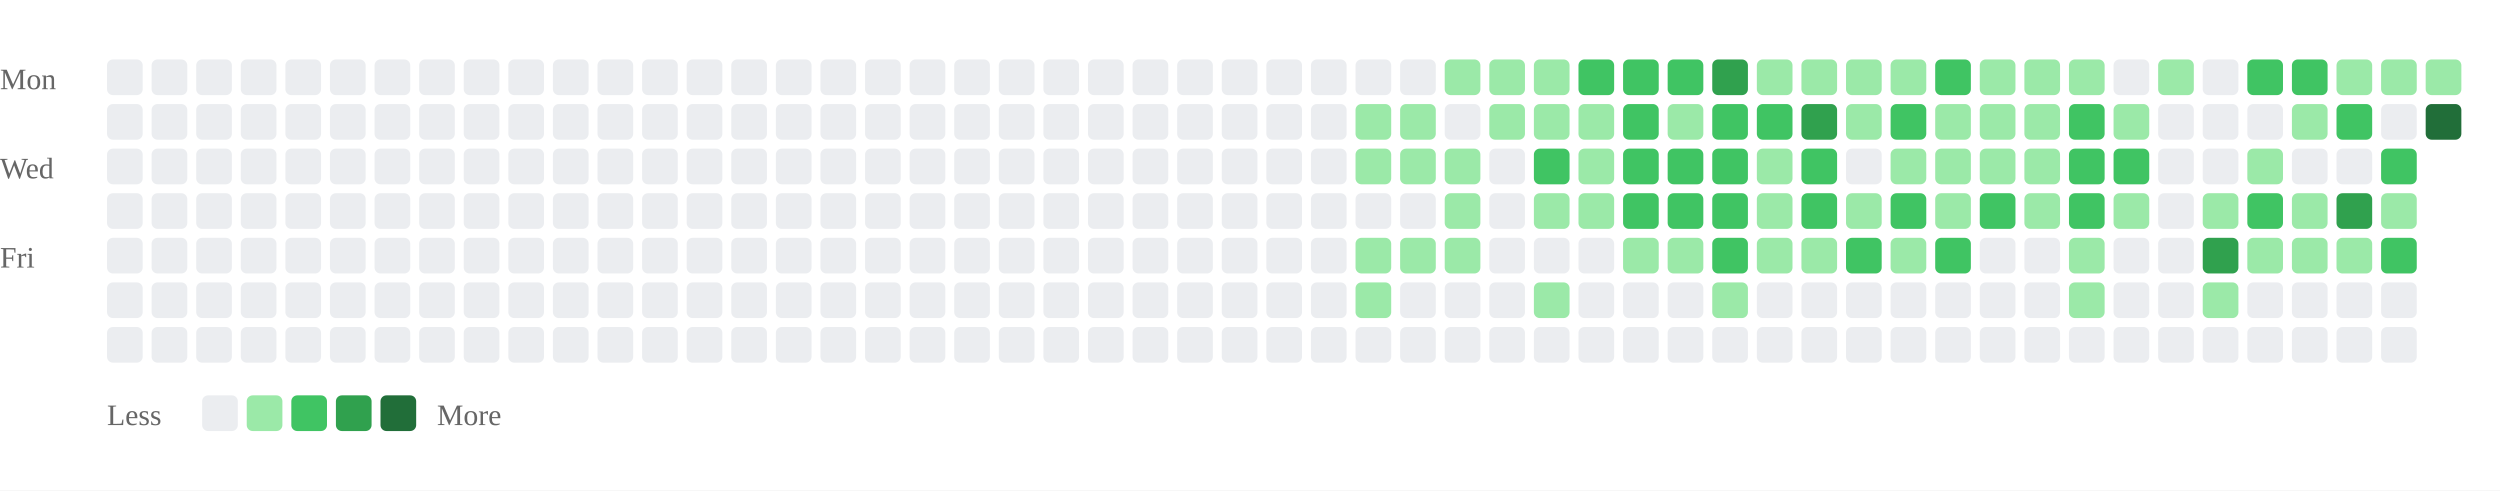
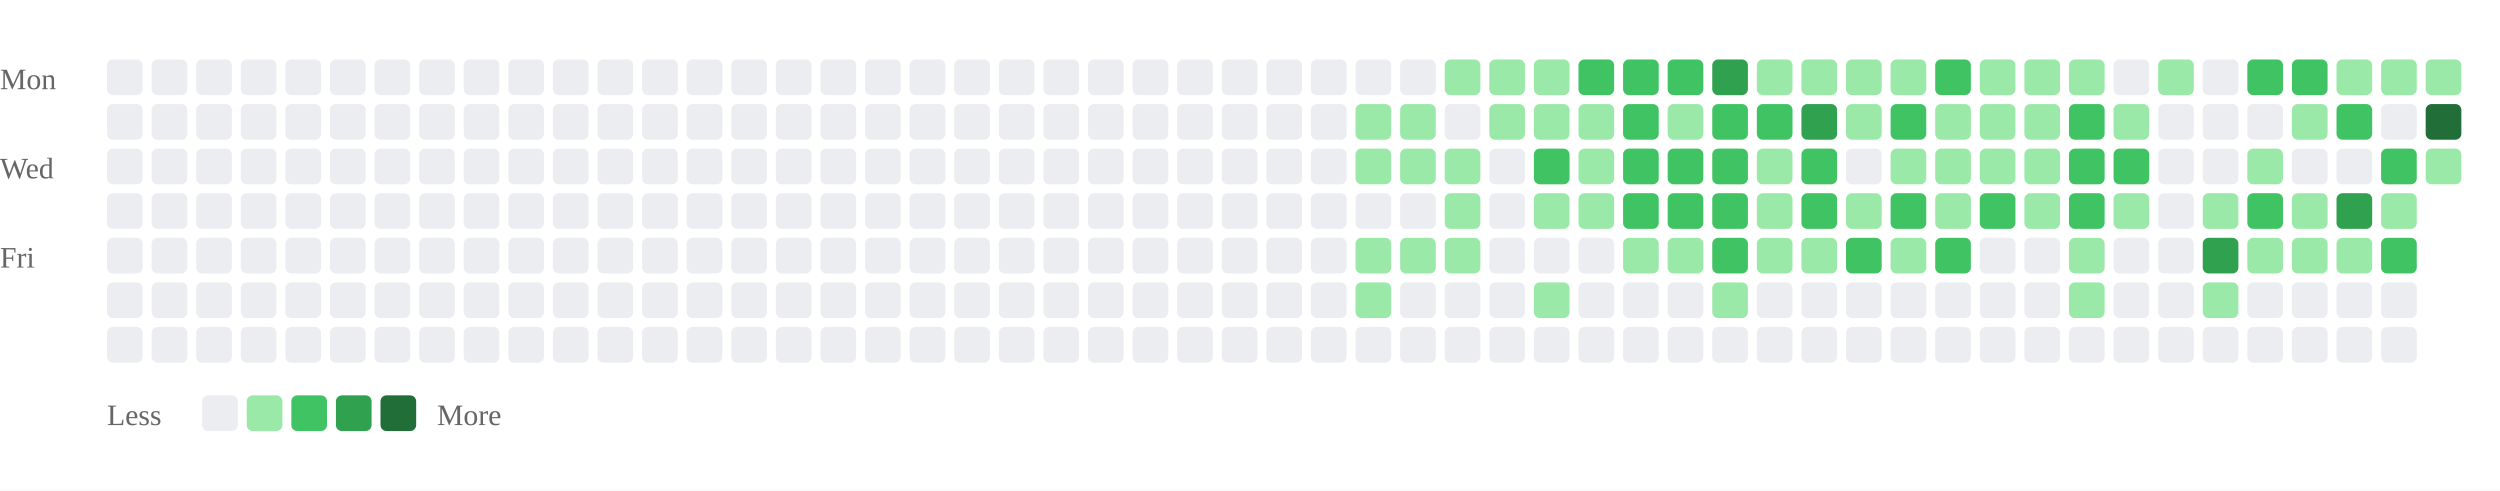
<svg xmlns="http://www.w3.org/2000/svg" width="841" height="165" role="img" aria-label="GitLab contribution heatmap for jianjiale">
  <rect width="100%" height="100%" fill="#ffffff" />
  <text x="0" y="30" font-size="10" fill="#666">Mon</text>
  <text x="0" y="45" font-size="10" fill="#666" />
  <text x="0" y="60" font-size="10" fill="#666">Wed</text>
  <text x="0" y="75" font-size="10" fill="#666" />
  <text x="0" y="90" font-size="10" fill="#666">Fri</text>
  <text x="0" y="105" font-size="10" fill="#666" />
  <text x="0" y="120" font-size="10" fill="#666" />
  <rect x="36" y="20" width="12" height="12" rx="2" fill="#ebedf0" data-date="2025-11-10" data-count="0" />
  <rect x="36" y="35" width="12" height="12" rx="2" fill="#ebedf0" data-date="2025-11-11" data-count="0" />
  <rect x="36" y="50" width="12" height="12" rx="2" fill="#ebedf0" data-date="2025-11-12" data-count="0" />
  <rect x="36" y="65" width="12" height="12" rx="2" fill="#ebedf0" data-date="2025-11-13" data-count="0" />
  <rect x="36" y="80" width="12" height="12" rx="2" fill="#ebedf0" data-date="2025-11-14" data-count="0" />
  <rect x="36" y="95" width="12" height="12" rx="2" fill="#ebedf0" data-date="2025-11-15" data-count="0" />
  <rect x="36" y="110" width="12" height="12" rx="2" fill="#ebedf0" data-date="2025-11-16" data-count="0" />
  <rect x="51" y="20" width="12" height="12" rx="2" fill="#ebedf0" data-date="2025-11-17" data-count="0" />
  <rect x="51" y="35" width="12" height="12" rx="2" fill="#ebedf0" data-date="2025-11-18" data-count="0" />
  <rect x="51" y="50" width="12" height="12" rx="2" fill="#ebedf0" data-date="2025-11-19" data-count="0" />
  <rect x="51" y="65" width="12" height="12" rx="2" fill="#ebedf0" data-date="2025-11-20" data-count="0" />
  <rect x="51" y="80" width="12" height="12" rx="2" fill="#ebedf0" data-date="2025-11-21" data-count="0" />
  <rect x="51" y="95" width="12" height="12" rx="2" fill="#ebedf0" data-date="2025-11-22" data-count="0" />
  <rect x="51" y="110" width="12" height="12" rx="2" fill="#ebedf0" data-date="2025-11-23" data-count="0" />
  <rect x="66" y="20" width="12" height="12" rx="2" fill="#ebedf0" data-date="2025-11-24" data-count="0" />
  <rect x="66" y="35" width="12" height="12" rx="2" fill="#ebedf0" data-date="2025-11-25" data-count="0" />
  <rect x="66" y="50" width="12" height="12" rx="2" fill="#ebedf0" data-date="2025-11-26" data-count="0" />
  <rect x="66" y="65" width="12" height="12" rx="2" fill="#ebedf0" data-date="2025-11-27" data-count="0" />
  <rect x="66" y="80" width="12" height="12" rx="2" fill="#ebedf0" data-date="2025-11-28" data-count="0" />
  <rect x="66" y="95" width="12" height="12" rx="2" fill="#ebedf0" data-date="2025-11-29" data-count="0" />
  <rect x="66" y="110" width="12" height="12" rx="2" fill="#ebedf0" data-date="2025-11-30" data-count="0" />
  <rect x="81" y="20" width="12" height="12" rx="2" fill="#ebedf0" data-date="2025-12-01" data-count="0" />
  <rect x="81" y="35" width="12" height="12" rx="2" fill="#ebedf0" data-date="2025-12-02" data-count="0" />
  <rect x="81" y="50" width="12" height="12" rx="2" fill="#ebedf0" data-date="2025-12-03" data-count="0" />
  <rect x="81" y="65" width="12" height="12" rx="2" fill="#ebedf0" data-date="2025-12-04" data-count="0" />
  <rect x="81" y="80" width="12" height="12" rx="2" fill="#ebedf0" data-date="2025-12-05" data-count="0" />
  <rect x="81" y="95" width="12" height="12" rx="2" fill="#ebedf0" data-date="2025-12-06" data-count="0" />
  <rect x="81" y="110" width="12" height="12" rx="2" fill="#ebedf0" data-date="2025-12-07" data-count="0" />
  <rect x="96" y="20" width="12" height="12" rx="2" fill="#ebedf0" data-date="2025-12-08" data-count="0" />
  <rect x="96" y="35" width="12" height="12" rx="2" fill="#ebedf0" data-date="2025-12-09" data-count="0" />
  <rect x="96" y="50" width="12" height="12" rx="2" fill="#ebedf0" data-date="2025-12-10" data-count="0" />
  <rect x="96" y="65" width="12" height="12" rx="2" fill="#ebedf0" data-date="2025-12-11" data-count="0" />
  <rect x="96" y="80" width="12" height="12" rx="2" fill="#ebedf0" data-date="2025-12-12" data-count="0" />
  <rect x="96" y="95" width="12" height="12" rx="2" fill="#ebedf0" data-date="2025-12-13" data-count="0" />
  <rect x="96" y="110" width="12" height="12" rx="2" fill="#ebedf0" data-date="2025-12-14" data-count="0" />
  <rect x="111" y="20" width="12" height="12" rx="2" fill="#ebedf0" data-date="2025-12-15" data-count="0" />
  <rect x="111" y="35" width="12" height="12" rx="2" fill="#ebedf0" data-date="2025-12-16" data-count="0" />
  <rect x="111" y="50" width="12" height="12" rx="2" fill="#ebedf0" data-date="2025-12-17" data-count="0" />
  <rect x="111" y="65" width="12" height="12" rx="2" fill="#ebedf0" data-date="2025-12-18" data-count="0" />
  <rect x="111" y="80" width="12" height="12" rx="2" fill="#ebedf0" data-date="2025-12-19" data-count="0" />
  <rect x="111" y="95" width="12" height="12" rx="2" fill="#ebedf0" data-date="2025-12-20" data-count="0" />
  <rect x="111" y="110" width="12" height="12" rx="2" fill="#ebedf0" data-date="2025-12-21" data-count="0" />
  <rect x="126" y="20" width="12" height="12" rx="2" fill="#ebedf0" data-date="2025-12-22" data-count="0" />
  <rect x="126" y="35" width="12" height="12" rx="2" fill="#ebedf0" data-date="2025-12-23" data-count="0" />
  <rect x="126" y="50" width="12" height="12" rx="2" fill="#ebedf0" data-date="2025-12-24" data-count="0" />
  <rect x="126" y="65" width="12" height="12" rx="2" fill="#ebedf0" data-date="2025-12-25" data-count="0" />
  <rect x="126" y="80" width="12" height="12" rx="2" fill="#ebedf0" data-date="2025-12-26" data-count="0" />
  <rect x="126" y="95" width="12" height="12" rx="2" fill="#ebedf0" data-date="2025-12-27" data-count="0" />
  <rect x="126" y="110" width="12" height="12" rx="2" fill="#ebedf0" data-date="2025-12-28" data-count="0" />
  <rect x="141" y="20" width="12" height="12" rx="2" fill="#ebedf0" data-date="2025-12-29" data-count="0" />
  <rect x="141" y="35" width="12" height="12" rx="2" fill="#ebedf0" data-date="2025-12-30" data-count="0" />
  <rect x="141" y="50" width="12" height="12" rx="2" fill="#ebedf0" data-date="2025-12-31" data-count="0" />
  <rect x="141" y="65" width="12" height="12" rx="2" fill="#ebedf0" data-date="2026-01-01" data-count="0" />
  <rect x="141" y="80" width="12" height="12" rx="2" fill="#ebedf0" data-date="2026-01-02" data-count="0" />
  <rect x="141" y="95" width="12" height="12" rx="2" fill="#ebedf0" data-date="2026-01-03" data-count="0" />
  <rect x="141" y="110" width="12" height="12" rx="2" fill="#ebedf0" data-date="2026-01-04" data-count="0" />
  <rect x="156" y="20" width="12" height="12" rx="2" fill="#ebedf0" data-date="2026-01-05" data-count="0" />
  <rect x="156" y="35" width="12" height="12" rx="2" fill="#ebedf0" data-date="2026-01-06" data-count="0" />
  <rect x="156" y="50" width="12" height="12" rx="2" fill="#ebedf0" data-date="2026-01-07" data-count="0" />
  <rect x="156" y="65" width="12" height="12" rx="2" fill="#ebedf0" data-date="2026-01-08" data-count="0" />
  <rect x="156" y="80" width="12" height="12" rx="2" fill="#ebedf0" data-date="2026-01-09" data-count="0" />
  <rect x="156" y="95" width="12" height="12" rx="2" fill="#ebedf0" data-date="2026-01-10" data-count="0" />
  <rect x="156" y="110" width="12" height="12" rx="2" fill="#ebedf0" data-date="2026-01-11" data-count="0" />
  <rect x="171" y="20" width="12" height="12" rx="2" fill="#ebedf0" data-date="2026-01-12" data-count="0" />
  <rect x="171" y="35" width="12" height="12" rx="2" fill="#ebedf0" data-date="2026-01-13" data-count="0" />
  <rect x="171" y="50" width="12" height="12" rx="2" fill="#ebedf0" data-date="2026-01-14" data-count="0" />
  <rect x="171" y="65" width="12" height="12" rx="2" fill="#ebedf0" data-date="2026-01-15" data-count="0" />
  <rect x="171" y="80" width="12" height="12" rx="2" fill="#ebedf0" data-date="2026-01-16" data-count="0" />
  <rect x="171" y="95" width="12" height="12" rx="2" fill="#ebedf0" data-date="2026-01-17" data-count="0" />
  <rect x="171" y="110" width="12" height="12" rx="2" fill="#ebedf0" data-date="2026-01-18" data-count="0" />
  <rect x="186" y="20" width="12" height="12" rx="2" fill="#ebedf0" data-date="2026-01-19" data-count="0" />
  <rect x="186" y="35" width="12" height="12" rx="2" fill="#ebedf0" data-date="2026-01-20" data-count="0" />
  <rect x="186" y="50" width="12" height="12" rx="2" fill="#ebedf0" data-date="2026-01-21" data-count="0" />
  <rect x="186" y="65" width="12" height="12" rx="2" fill="#ebedf0" data-date="2026-01-22" data-count="0" />
  <rect x="186" y="80" width="12" height="12" rx="2" fill="#ebedf0" data-date="2026-01-23" data-count="0" />
  <rect x="186" y="95" width="12" height="12" rx="2" fill="#ebedf0" data-date="2026-01-24" data-count="0" />
  <rect x="186" y="110" width="12" height="12" rx="2" fill="#ebedf0" data-date="2026-01-25" data-count="0" />
  <rect x="201" y="20" width="12" height="12" rx="2" fill="#ebedf0" data-date="2026-01-26" data-count="0" />
  <rect x="201" y="35" width="12" height="12" rx="2" fill="#ebedf0" data-date="2026-01-27" data-count="0" />
  <rect x="201" y="50" width="12" height="12" rx="2" fill="#ebedf0" data-date="2026-01-28" data-count="0" />
  <rect x="201" y="65" width="12" height="12" rx="2" fill="#ebedf0" data-date="2026-01-29" data-count="0" />
  <rect x="201" y="80" width="12" height="12" rx="2" fill="#ebedf0" data-date="2026-01-30" data-count="0" />
  <rect x="201" y="95" width="12" height="12" rx="2" fill="#ebedf0" data-date="2026-01-31" data-count="0" />
  <rect x="201" y="110" width="12" height="12" rx="2" fill="#ebedf0" data-date="2026-02-01" data-count="0" />
  <rect x="216" y="20" width="12" height="12" rx="2" fill="#ebedf0" data-date="2026-02-02" data-count="0" />
  <rect x="216" y="35" width="12" height="12" rx="2" fill="#ebedf0" data-date="2026-02-03" data-count="0" />
  <rect x="216" y="50" width="12" height="12" rx="2" fill="#ebedf0" data-date="2026-02-04" data-count="0" />
  <rect x="216" y="65" width="12" height="12" rx="2" fill="#ebedf0" data-date="2026-02-05" data-count="0" />
  <rect x="216" y="80" width="12" height="12" rx="2" fill="#ebedf0" data-date="2026-02-06" data-count="0" />
  <rect x="216" y="95" width="12" height="12" rx="2" fill="#ebedf0" data-date="2026-02-07" data-count="0" />
  <rect x="216" y="110" width="12" height="12" rx="2" fill="#ebedf0" data-date="2026-02-08" data-count="0" />
  <rect x="231" y="20" width="12" height="12" rx="2" fill="#ebedf0" data-date="2026-02-09" data-count="0" />
  <rect x="231" y="35" width="12" height="12" rx="2" fill="#ebedf0" data-date="2026-02-10" data-count="0" />
  <rect x="231" y="50" width="12" height="12" rx="2" fill="#ebedf0" data-date="2026-02-11" data-count="0" />
  <rect x="231" y="65" width="12" height="12" rx="2" fill="#ebedf0" data-date="2026-02-12" data-count="0" />
  <rect x="231" y="80" width="12" height="12" rx="2" fill="#ebedf0" data-date="2026-02-13" data-count="0" />
  <rect x="231" y="95" width="12" height="12" rx="2" fill="#ebedf0" data-date="2026-02-14" data-count="0" />
  <rect x="231" y="110" width="12" height="12" rx="2" fill="#ebedf0" data-date="2026-02-15" data-count="0" />
  <rect x="246" y="20" width="12" height="12" rx="2" fill="#ebedf0" data-date="2026-02-16" data-count="0" />
  <rect x="246" y="35" width="12" height="12" rx="2" fill="#ebedf0" data-date="2026-02-17" data-count="0" />
  <rect x="246" y="50" width="12" height="12" rx="2" fill="#ebedf0" data-date="2026-02-18" data-count="0" />
  <rect x="246" y="65" width="12" height="12" rx="2" fill="#ebedf0" data-date="2026-02-19" data-count="0" />
  <rect x="246" y="80" width="12" height="12" rx="2" fill="#ebedf0" data-date="2026-02-20" data-count="0" />
  <rect x="246" y="95" width="12" height="12" rx="2" fill="#ebedf0" data-date="2026-02-21" data-count="0" />
  <rect x="246" y="110" width="12" height="12" rx="2" fill="#ebedf0" data-date="2026-02-22" data-count="0" />
  <rect x="261" y="20" width="12" height="12" rx="2" fill="#ebedf0" data-date="2026-02-23" data-count="0" />
  <rect x="261" y="35" width="12" height="12" rx="2" fill="#ebedf0" data-date="2026-02-24" data-count="0" />
  <rect x="261" y="50" width="12" height="12" rx="2" fill="#ebedf0" data-date="2026-02-25" data-count="0" />
  <rect x="261" y="65" width="12" height="12" rx="2" fill="#ebedf0" data-date="2026-02-26" data-count="0" />
  <rect x="261" y="80" width="12" height="12" rx="2" fill="#ebedf0" data-date="2026-02-27" data-count="0" />
  <rect x="261" y="95" width="12" height="12" rx="2" fill="#ebedf0" data-date="2026-02-28" data-count="0" />
  <rect x="261" y="110" width="12" height="12" rx="2" fill="#ebedf0" data-date="2026-03-01" data-count="0" />
  <rect x="276" y="20" width="12" height="12" rx="2" fill="#ebedf0" data-date="2026-03-02" data-count="0" />
  <rect x="276" y="35" width="12" height="12" rx="2" fill="#ebedf0" data-date="2026-03-03" data-count="0" />
  <rect x="276" y="50" width="12" height="12" rx="2" fill="#ebedf0" data-date="2026-03-04" data-count="0" />
  <rect x="276" y="65" width="12" height="12" rx="2" fill="#ebedf0" data-date="2026-03-05" data-count="0" />
  <rect x="276" y="80" width="12" height="12" rx="2" fill="#ebedf0" data-date="2026-03-06" data-count="0" />
  <rect x="276" y="95" width="12" height="12" rx="2" fill="#ebedf0" data-date="2026-03-07" data-count="0" />
  <rect x="276" y="110" width="12" height="12" rx="2" fill="#ebedf0" data-date="2026-03-08" data-count="0" />
  <rect x="291" y="20" width="12" height="12" rx="2" fill="#ebedf0" data-date="2026-03-09" data-count="0" />
  <rect x="291" y="35" width="12" height="12" rx="2" fill="#ebedf0" data-date="2026-03-10" data-count="0" />
  <rect x="291" y="50" width="12" height="12" rx="2" fill="#ebedf0" data-date="2026-03-11" data-count="0" />
  <rect x="291" y="65" width="12" height="12" rx="2" fill="#ebedf0" data-date="2026-03-12" data-count="0" />
  <rect x="291" y="80" width="12" height="12" rx="2" fill="#ebedf0" data-date="2026-03-13" data-count="0" />
  <rect x="291" y="95" width="12" height="12" rx="2" fill="#ebedf0" data-date="2026-03-14" data-count="0" />
  <rect x="291" y="110" width="12" height="12" rx="2" fill="#ebedf0" data-date="2026-03-15" data-count="0" />
  <rect x="306" y="20" width="12" height="12" rx="2" fill="#ebedf0" data-date="2026-03-16" data-count="0" />
  <rect x="306" y="35" width="12" height="12" rx="2" fill="#ebedf0" data-date="2026-03-17" data-count="0" />
  <rect x="306" y="50" width="12" height="12" rx="2" fill="#ebedf0" data-date="2026-03-18" data-count="0" />
  <rect x="306" y="65" width="12" height="12" rx="2" fill="#ebedf0" data-date="2026-03-19" data-count="0" />
  <rect x="306" y="80" width="12" height="12" rx="2" fill="#ebedf0" data-date="2026-03-20" data-count="0" />
  <rect x="306" y="95" width="12" height="12" rx="2" fill="#ebedf0" data-date="2026-03-21" data-count="0" />
  <rect x="306" y="110" width="12" height="12" rx="2" fill="#ebedf0" data-date="2026-03-22" data-count="0" />
  <rect x="321" y="20" width="12" height="12" rx="2" fill="#ebedf0" data-date="2026-03-23" data-count="0" />
  <rect x="321" y="35" width="12" height="12" rx="2" fill="#ebedf0" data-date="2026-03-24" data-count="0" />
  <rect x="321" y="50" width="12" height="12" rx="2" fill="#ebedf0" data-date="2026-03-25" data-count="0" />
  <rect x="321" y="65" width="12" height="12" rx="2" fill="#ebedf0" data-date="2026-03-26" data-count="0" />
  <rect x="321" y="80" width="12" height="12" rx="2" fill="#ebedf0" data-date="2026-03-27" data-count="0" />
  <rect x="321" y="95" width="12" height="12" rx="2" fill="#ebedf0" data-date="2026-03-28" data-count="0" />
  <rect x="321" y="110" width="12" height="12" rx="2" fill="#ebedf0" data-date="2026-03-29" data-count="0" />
  <rect x="336" y="20" width="12" height="12" rx="2" fill="#ebedf0" data-date="2026-03-30" data-count="0" />
  <rect x="336" y="35" width="12" height="12" rx="2" fill="#ebedf0" data-date="2026-03-31" data-count="0" />
  <rect x="336" y="50" width="12" height="12" rx="2" fill="#ebedf0" data-date="2026-04-01" data-count="0" />
  <rect x="336" y="65" width="12" height="12" rx="2" fill="#ebedf0" data-date="2026-04-02" data-count="0" />
  <rect x="336" y="80" width="12" height="12" rx="2" fill="#ebedf0" data-date="2026-04-03" data-count="0" />
  <rect x="336" y="95" width="12" height="12" rx="2" fill="#ebedf0" data-date="2026-04-04" data-count="0" />
  <rect x="336" y="110" width="12" height="12" rx="2" fill="#ebedf0" data-date="2026-04-05" data-count="0" />
  <rect x="351" y="20" width="12" height="12" rx="2" fill="#ebedf0" data-date="2026-04-06" data-count="0" />
  <rect x="351" y="35" width="12" height="12" rx="2" fill="#ebedf0" data-date="2026-04-07" data-count="0" />
  <rect x="351" y="50" width="12" height="12" rx="2" fill="#ebedf0" data-date="2026-04-08" data-count="0" />
  <rect x="351" y="65" width="12" height="12" rx="2" fill="#ebedf0" data-date="2026-04-09" data-count="0" />
  <rect x="351" y="80" width="12" height="12" rx="2" fill="#ebedf0" data-date="2026-04-10" data-count="0" />
  <rect x="351" y="95" width="12" height="12" rx="2" fill="#ebedf0" data-date="2026-04-11" data-count="0" />
  <rect x="351" y="110" width="12" height="12" rx="2" fill="#ebedf0" data-date="2026-04-12" data-count="0" />
  <rect x="366" y="20" width="12" height="12" rx="2" fill="#ebedf0" data-date="2026-04-13" data-count="0" />
  <rect x="366" y="35" width="12" height="12" rx="2" fill="#ebedf0" data-date="2026-04-14" data-count="0" />
  <rect x="366" y="50" width="12" height="12" rx="2" fill="#ebedf0" data-date="2026-04-15" data-count="0" />
  <rect x="366" y="65" width="12" height="12" rx="2" fill="#ebedf0" data-date="2026-04-16" data-count="0" />
  <rect x="366" y="80" width="12" height="12" rx="2" fill="#ebedf0" data-date="2026-04-17" data-count="0" />
  <rect x="366" y="95" width="12" height="12" rx="2" fill="#ebedf0" data-date="2026-04-18" data-count="0" />
  <rect x="366" y="110" width="12" height="12" rx="2" fill="#ebedf0" data-date="2026-04-19" data-count="0" />
  <rect x="381" y="20" width="12" height="12" rx="2" fill="#ebedf0" data-date="2026-04-20" data-count="0" />
  <rect x="381" y="35" width="12" height="12" rx="2" fill="#ebedf0" data-date="2026-04-21" data-count="0" />
  <rect x="381" y="50" width="12" height="12" rx="2" fill="#ebedf0" data-date="2026-04-22" data-count="0" />
  <rect x="381" y="65" width="12" height="12" rx="2" fill="#ebedf0" data-date="2026-04-23" data-count="0" />
  <rect x="381" y="80" width="12" height="12" rx="2" fill="#ebedf0" data-date="2026-04-24" data-count="0" />
  <rect x="381" y="95" width="12" height="12" rx="2" fill="#ebedf0" data-date="2026-04-25" data-count="0" />
  <rect x="381" y="110" width="12" height="12" rx="2" fill="#ebedf0" data-date="2026-04-26" data-count="0" />
  <rect x="396" y="20" width="12" height="12" rx="2" fill="#ebedf0" data-date="2026-04-27" data-count="0" />
  <rect x="396" y="35" width="12" height="12" rx="2" fill="#ebedf0" data-date="2026-04-28" data-count="0" />
  <rect x="396" y="50" width="12" height="12" rx="2" fill="#ebedf0" data-date="2026-04-29" data-count="0" />
  <rect x="396" y="65" width="12" height="12" rx="2" fill="#ebedf0" data-date="2026-04-30" data-count="0" />
  <rect x="396" y="80" width="12" height="12" rx="2" fill="#ebedf0" data-date="2026-05-01" data-count="0" />
  <rect x="396" y="95" width="12" height="12" rx="2" fill="#ebedf0" data-date="2026-05-02" data-count="0" />
  <rect x="396" y="110" width="12" height="12" rx="2" fill="#ebedf0" data-date="2026-05-03" data-count="0" />
  <rect x="411" y="20" width="12" height="12" rx="2" fill="#ebedf0" data-date="2026-05-04" data-count="0" />
  <rect x="411" y="35" width="12" height="12" rx="2" fill="#ebedf0" data-date="2026-05-05" data-count="0" />
  <rect x="411" y="50" width="12" height="12" rx="2" fill="#ebedf0" data-date="2026-05-06" data-count="0" />
  <rect x="411" y="65" width="12" height="12" rx="2" fill="#ebedf0" data-date="2026-05-07" data-count="0" />
  <rect x="411" y="80" width="12" height="12" rx="2" fill="#ebedf0" data-date="2026-05-08" data-count="0" />
  <rect x="411" y="95" width="12" height="12" rx="2" fill="#ebedf0" data-date="2026-05-09" data-count="0" />
  <rect x="411" y="110" width="12" height="12" rx="2" fill="#ebedf0" data-date="2026-05-10" data-count="0" />
  <rect x="426" y="20" width="12" height="12" rx="2" fill="#ebedf0" data-date="2026-05-11" data-count="0" />
  <rect x="426" y="35" width="12" height="12" rx="2" fill="#ebedf0" data-date="2026-05-12" data-count="0" />
  <rect x="426" y="50" width="12" height="12" rx="2" fill="#ebedf0" data-date="2026-05-13" data-count="0" />
  <rect x="426" y="65" width="12" height="12" rx="2" fill="#ebedf0" data-date="2026-05-14" data-count="0" />
  <rect x="426" y="80" width="12" height="12" rx="2" fill="#ebedf0" data-date="2026-05-15" data-count="0" />
  <rect x="426" y="95" width="12" height="12" rx="2" fill="#ebedf0" data-date="2026-05-16" data-count="0" />
  <rect x="426" y="110" width="12" height="12" rx="2" fill="#ebedf0" data-date="2026-05-17" data-count="0" />
  <rect x="441" y="20" width="12" height="12" rx="2" fill="#ebedf0" data-date="2026-05-18" data-count="0" />
  <rect x="441" y="35" width="12" height="12" rx="2" fill="#ebedf0" data-date="2026-05-19" data-count="0" />
  <rect x="441" y="50" width="12" height="12" rx="2" fill="#ebedf0" data-date="2026-05-20" data-count="0" />
  <rect x="441" y="65" width="12" height="12" rx="2" fill="#ebedf0" data-date="2026-05-21" data-count="0" />
  <rect x="441" y="80" width="12" height="12" rx="2" fill="#ebedf0" data-date="2026-05-22" data-count="0" />
  <rect x="441" y="95" width="12" height="12" rx="2" fill="#ebedf0" data-date="2026-05-23" data-count="0" />
  <rect x="441" y="110" width="12" height="12" rx="2" fill="#ebedf0" data-date="2026-05-24" data-count="0" />
  <rect x="456" y="20" width="12" height="12" rx="2" fill="#ebedf0" data-date="2026-05-25" data-count="0" />
  <rect x="456" y="35" width="12" height="12" rx="2" fill="#9be9a8" data-date="2026-05-26" data-count="1" />
  <rect x="456" y="50" width="12" height="12" rx="2" fill="#9be9a8" data-date="2026-05-27" data-count="1" />
  <rect x="456" y="65" width="12" height="12" rx="2" fill="#ebedf0" data-date="2026-05-28" data-count="0" />
  <rect x="456" y="80" width="12" height="12" rx="2" fill="#9be9a8" data-date="2026-05-29" data-count="7" />
  <rect x="456" y="95" width="12" height="12" rx="2" fill="#9be9a8" data-date="2026-05-30" data-count="2" />
  <rect x="456" y="110" width="12" height="12" rx="2" fill="#ebedf0" data-date="2026-05-31" data-count="0" />
  <rect x="471" y="20" width="12" height="12" rx="2" fill="#ebedf0" data-date="2026-06-01" data-count="0" />
  <rect x="471" y="35" width="12" height="12" rx="2" fill="#9be9a8" data-date="2026-06-02" data-count="2" />
  <rect x="471" y="50" width="12" height="12" rx="2" fill="#9be9a8" data-date="2026-06-03" data-count="4" />
  <rect x="471" y="65" width="12" height="12" rx="2" fill="#ebedf0" data-date="2026-06-04" data-count="0" />
  <rect x="471" y="80" width="12" height="12" rx="2" fill="#9be9a8" data-date="2026-06-05" data-count="1" />
  <rect x="471" y="95" width="12" height="12" rx="2" fill="#ebedf0" data-date="2026-06-06" data-count="0" />
  <rect x="471" y="110" width="12" height="12" rx="2" fill="#ebedf0" data-date="2026-06-07" data-count="0" />
  <rect x="486" y="20" width="12" height="12" rx="2" fill="#9be9a8" data-date="2026-06-08" data-count="3" />
  <rect x="486" y="35" width="12" height="12" rx="2" fill="#ebedf0" data-date="2026-06-09" data-count="0" />
  <rect x="486" y="50" width="12" height="12" rx="2" fill="#9be9a8" data-date="2026-06-10" data-count="3" />
  <rect x="486" y="65" width="12" height="12" rx="2" fill="#9be9a8" data-date="2026-06-11" data-count="1" />
  <rect x="486" y="80" width="12" height="12" rx="2" fill="#9be9a8" data-date="2026-06-12" data-count="4" />
  <rect x="486" y="95" width="12" height="12" rx="2" fill="#ebedf0" data-date="2026-06-13" data-count="0" />
  <rect x="486" y="110" width="12" height="12" rx="2" fill="#ebedf0" data-date="2026-06-14" data-count="0" />
  <rect x="501" y="20" width="12" height="12" rx="2" fill="#9be9a8" data-date="2026-06-15" data-count="4" />
  <rect x="501" y="35" width="12" height="12" rx="2" fill="#9be9a8" data-date="2026-06-16" data-count="4" />
  <rect x="501" y="50" width="12" height="12" rx="2" fill="#ebedf0" data-date="2026-06-17" data-count="0" />
  <rect x="501" y="65" width="12" height="12" rx="2" fill="#ebedf0" data-date="2026-06-18" data-count="0" />
  <rect x="501" y="80" width="12" height="12" rx="2" fill="#ebedf0" data-date="2026-06-19" data-count="0" />
  <rect x="501" y="95" width="12" height="12" rx="2" fill="#ebedf0" data-date="2026-06-20" data-count="0" />
  <rect x="501" y="110" width="12" height="12" rx="2" fill="#ebedf0" data-date="2026-06-21" data-count="0" />
  <rect x="516" y="20" width="12" height="12" rx="2" fill="#9be9a8" data-date="2026-06-22" data-count="11" />
  <rect x="516" y="35" width="12" height="12" rx="2" fill="#9be9a8" data-date="2026-06-23" data-count="4" />
  <rect x="516" y="50" width="12" height="12" rx="2" fill="#40c463" data-date="2026-06-24" data-count="19" />
  <rect x="516" y="65" width="12" height="12" rx="2" fill="#9be9a8" data-date="2026-06-25" data-count="10" />
  <rect x="516" y="80" width="12" height="12" rx="2" fill="#ebedf0" data-date="2026-06-26" data-count="0" />
  <rect x="516" y="95" width="12" height="12" rx="2" fill="#9be9a8" data-date="2026-06-27" data-count="3" />
  <rect x="516" y="110" width="12" height="12" rx="2" fill="#ebedf0" data-date="2026-06-28" data-count="0" />
  <rect x="531" y="20" width="12" height="12" rx="2" fill="#40c463" data-date="2026-06-29" data-count="12" />
  <rect x="531" y="35" width="12" height="12" rx="2" fill="#9be9a8" data-date="2026-06-30" data-count="3" />
  <rect x="531" y="50" width="12" height="12" rx="2" fill="#9be9a8" data-date="2026-07-01" data-count="4" />
  <rect x="531" y="65" width="12" height="12" rx="2" fill="#9be9a8" data-date="2026-07-02" data-count="4" />
  <rect x="531" y="80" width="12" height="12" rx="2" fill="#ebedf0" data-date="2026-07-03" data-count="0" />
  <rect x="531" y="95" width="12" height="12" rx="2" fill="#ebedf0" data-date="2026-07-04" data-count="0" />
  <rect x="531" y="110" width="12" height="12" rx="2" fill="#ebedf0" data-date="2026-07-05" data-count="0" />
  <rect x="546" y="20" width="12" height="12" rx="2" fill="#40c463" data-date="2026-07-06" data-count="15" />
  <rect x="546" y="35" width="12" height="12" rx="2" fill="#40c463" data-date="2026-07-07" data-count="16" />
  <rect x="546" y="50" width="12" height="12" rx="2" fill="#40c463" data-date="2026-07-08" data-count="15" />
  <rect x="546" y="65" width="12" height="12" rx="2" fill="#40c463" data-date="2026-07-09" data-count="17" />
  <rect x="546" y="80" width="12" height="12" rx="2" fill="#9be9a8" data-date="2026-07-10" data-count="9" />
  <rect x="546" y="95" width="12" height="12" rx="2" fill="#ebedf0" data-date="2026-07-11" data-count="0" />
  <rect x="546" y="110" width="12" height="12" rx="2" fill="#ebedf0" data-date="2026-07-12" data-count="0" />
  <rect x="561" y="20" width="12" height="12" rx="2" fill="#40c463" data-date="2026-07-13" data-count="19" />
  <rect x="561" y="35" width="12" height="12" rx="2" fill="#9be9a8" data-date="2026-07-14" data-count="10" />
  <rect x="561" y="50" width="12" height="12" rx="2" fill="#40c463" data-date="2026-07-15" data-count="20" />
  <rect x="561" y="65" width="12" height="12" rx="2" fill="#40c463" data-date="2026-07-16" data-count="12" />
  <rect x="561" y="80" width="12" height="12" rx="2" fill="#9be9a8" data-date="2026-07-17" data-count="6" />
  <rect x="561" y="95" width="12" height="12" rx="2" fill="#ebedf0" data-date="2026-07-18" data-count="0" />
  <rect x="561" y="110" width="12" height="12" rx="2" fill="#ebedf0" data-date="2026-07-19" data-count="0" />
  <rect x="576" y="20" width="12" height="12" rx="2" fill="#30a14e" data-date="2026-07-20" data-count="31" />
  <rect x="576" y="35" width="12" height="12" rx="2" fill="#40c463" data-date="2026-07-21" data-count="12" />
  <rect x="576" y="50" width="12" height="12" rx="2" fill="#40c463" data-date="2026-07-22" data-count="16" />
  <rect x="576" y="65" width="12" height="12" rx="2" fill="#40c463" data-date="2026-07-23" data-count="14" />
  <rect x="576" y="80" width="12" height="12" rx="2" fill="#40c463" data-date="2026-07-24" data-count="14" />
  <rect x="576" y="95" width="12" height="12" rx="2" fill="#9be9a8" data-date="2026-07-25" data-count="11" />
  <rect x="576" y="110" width="12" height="12" rx="2" fill="#ebedf0" data-date="2026-07-26" data-count="0" />
  <rect x="591" y="20" width="12" height="12" rx="2" fill="#9be9a8" data-date="2026-07-27" data-count="1" />
  <rect x="591" y="35" width="12" height="12" rx="2" fill="#40c463" data-date="2026-07-28" data-count="21" />
  <rect x="591" y="50" width="12" height="12" rx="2" fill="#9be9a8" data-date="2026-07-29" data-count="8" />
  <rect x="591" y="65" width="12" height="12" rx="2" fill="#9be9a8" data-date="2026-07-30" data-count="1" />
  <rect x="591" y="80" width="12" height="12" rx="2" fill="#9be9a8" data-date="2026-07-31" data-count="3" />
  <rect x="591" y="95" width="12" height="12" rx="2" fill="#ebedf0" data-date="2026-08-01" data-count="0" />
  <rect x="591" y="110" width="12" height="12" rx="2" fill="#ebedf0" data-date="2026-08-02" data-count="0" />
  <rect x="606" y="20" width="12" height="12" rx="2" fill="#9be9a8" data-date="2026-08-03" data-count="5" />
  <rect x="606" y="35" width="12" height="12" rx="2" fill="#30a14e" data-date="2026-08-04" data-count="25" />
  <rect x="606" y="50" width="12" height="12" rx="2" fill="#40c463" data-date="2026-08-05" data-count="14" />
  <rect x="606" y="65" width="12" height="12" rx="2" fill="#40c463" data-date="2026-08-06" data-count="16" />
  <rect x="606" y="80" width="12" height="12" rx="2" fill="#9be9a8" data-date="2026-08-07" data-count="3" />
  <rect x="606" y="95" width="12" height="12" rx="2" fill="#ebedf0" data-date="2026-08-08" data-count="0" />
  <rect x="606" y="110" width="12" height="12" rx="2" fill="#ebedf0" data-date="2026-08-09" data-count="0" />
  <rect x="621" y="20" width="12" height="12" rx="2" fill="#9be9a8" data-date="2026-08-10" data-count="7" />
  <rect x="621" y="35" width="12" height="12" rx="2" fill="#9be9a8" data-date="2026-08-11" data-count="2" />
  <rect x="621" y="50" width="12" height="12" rx="2" fill="#ebedf0" data-date="2026-08-12" data-count="0" />
  <rect x="621" y="65" width="12" height="12" rx="2" fill="#9be9a8" data-date="2026-08-13" data-count="6" />
  <rect x="621" y="80" width="12" height="12" rx="2" fill="#40c463" data-date="2026-08-14" data-count="12" />
  <rect x="621" y="95" width="12" height="12" rx="2" fill="#ebedf0" data-date="2026-08-15" data-count="0" />
  <rect x="621" y="110" width="12" height="12" rx="2" fill="#ebedf0" data-date="2026-08-16" data-count="0" />
  <rect x="636" y="20" width="12" height="12" rx="2" fill="#9be9a8" data-date="2026-08-17" data-count="2" />
  <rect x="636" y="35" width="12" height="12" rx="2" fill="#40c463" data-date="2026-08-18" data-count="14" />
  <rect x="636" y="50" width="12" height="12" rx="2" fill="#9be9a8" data-date="2026-08-19" data-count="6" />
  <rect x="636" y="65" width="12" height="12" rx="2" fill="#40c463" data-date="2026-08-20" data-count="14" />
  <rect x="636" y="80" width="12" height="12" rx="2" fill="#9be9a8" data-date="2026-08-21" data-count="11" />
  <rect x="636" y="95" width="12" height="12" rx="2" fill="#ebedf0" data-date="2026-08-22" data-count="0" />
  <rect x="636" y="110" width="12" height="12" rx="2" fill="#ebedf0" data-date="2026-08-23" data-count="0" />
  <rect x="651" y="20" width="12" height="12" rx="2" fill="#40c463" data-date="2026-08-24" data-count="19" />
  <rect x="651" y="35" width="12" height="12" rx="2" fill="#9be9a8" data-date="2026-08-25" data-count="2" />
  <rect x="651" y="50" width="12" height="12" rx="2" fill="#9be9a8" data-date="2026-08-26" data-count="3" />
  <rect x="651" y="65" width="12" height="12" rx="2" fill="#9be9a8" data-date="2026-08-27" data-count="8" />
  <rect x="651" y="80" width="12" height="12" rx="2" fill="#40c463" data-date="2026-08-28" data-count="16" />
  <rect x="651" y="95" width="12" height="12" rx="2" fill="#ebedf0" data-date="2026-08-29" data-count="0" />
  <rect x="651" y="110" width="12" height="12" rx="2" fill="#ebedf0" data-date="2026-08-30" data-count="0" />
  <rect x="666" y="20" width="12" height="12" rx="2" fill="#9be9a8" data-date="2026-08-31" data-count="10" />
  <rect x="666" y="35" width="12" height="12" rx="2" fill="#9be9a8" data-date="2026-09-01" data-count="4" />
  <rect x="666" y="50" width="12" height="12" rx="2" fill="#9be9a8" data-date="2026-09-02" data-count="7" />
  <rect x="666" y="65" width="12" height="12" rx="2" fill="#40c463" data-date="2026-09-03" data-count="16" />
  <rect x="666" y="80" width="12" height="12" rx="2" fill="#ebedf0" data-date="2026-09-04" data-count="0" />
  <rect x="666" y="95" width="12" height="12" rx="2" fill="#ebedf0" data-date="2026-09-05" data-count="0" />
  <rect x="666" y="110" width="12" height="12" rx="2" fill="#ebedf0" data-date="2026-09-06" data-count="0" />
  <rect x="681" y="20" width="12" height="12" rx="2" fill="#9be9a8" data-date="2026-09-07" data-count="9" />
  <rect x="681" y="35" width="12" height="12" rx="2" fill="#9be9a8" data-date="2026-09-08" data-count="2" />
  <rect x="681" y="50" width="12" height="12" rx="2" fill="#9be9a8" data-date="2026-09-09" data-count="6" />
  <rect x="681" y="65" width="12" height="12" rx="2" fill="#9be9a8" data-date="2026-09-10" data-count="11" />
  <rect x="681" y="80" width="12" height="12" rx="2" fill="#ebedf0" data-date="2026-09-11" data-count="0" />
  <rect x="681" y="95" width="12" height="12" rx="2" fill="#ebedf0" data-date="2026-09-12" data-count="0" />
  <rect x="681" y="110" width="12" height="12" rx="2" fill="#ebedf0" data-date="2026-09-13" data-count="0" />
  <rect x="696" y="20" width="12" height="12" rx="2" fill="#9be9a8" data-date="2026-09-14" data-count="5" />
  <rect x="696" y="35" width="12" height="12" rx="2" fill="#40c463" data-date="2026-09-15" data-count="14" />
  <rect x="696" y="50" width="12" height="12" rx="2" fill="#40c463" data-date="2026-09-16" data-count="20" />
  <rect x="696" y="65" width="12" height="12" rx="2" fill="#40c463" data-date="2026-09-17" data-count="23" />
  <rect x="696" y="80" width="12" height="12" rx="2" fill="#9be9a8" data-date="2026-09-18" data-count="2" />
  <rect x="696" y="95" width="12" height="12" rx="2" fill="#9be9a8" data-date="2026-09-19" data-count="11" />
  <rect x="696" y="110" width="12" height="12" rx="2" fill="#ebedf0" data-date="2026-09-20" data-count="0" />
  <rect x="711" y="20" width="12" height="12" rx="2" fill="#ebedf0" data-date="2026-09-21" data-count="0" />
  <rect x="711" y="35" width="12" height="12" rx="2" fill="#9be9a8" data-date="2026-09-22" data-count="2" />
  <rect x="711" y="50" width="12" height="12" rx="2" fill="#40c463" data-date="2026-09-23" data-count="12" />
  <rect x="711" y="65" width="12" height="12" rx="2" fill="#9be9a8" data-date="2026-09-24" data-count="11" />
  <rect x="711" y="80" width="12" height="12" rx="2" fill="#ebedf0" data-date="2026-09-25" data-count="0" />
  <rect x="711" y="95" width="12" height="12" rx="2" fill="#ebedf0" data-date="2026-09-26" data-count="0" />
  <rect x="711" y="110" width="12" height="12" rx="2" fill="#ebedf0" data-date="2026-09-27" data-count="0" />
  <rect x="726" y="20" width="12" height="12" rx="2" fill="#9be9a8" data-date="2026-09-28" data-count="3" />
  <rect x="726" y="35" width="12" height="12" rx="2" fill="#ebedf0" data-date="2026-09-29" data-count="0" />
  <rect x="726" y="50" width="12" height="12" rx="2" fill="#ebedf0" data-date="2026-09-30" data-count="0" />
  <rect x="726" y="65" width="12" height="12" rx="2" fill="#ebedf0" data-date="2026-10-01" data-count="0" />
  <rect x="726" y="80" width="12" height="12" rx="2" fill="#ebedf0" data-date="2026-10-02" data-count="0" />
  <rect x="726" y="95" width="12" height="12" rx="2" fill="#ebedf0" data-date="2026-10-03" data-count="0" />
  <rect x="726" y="110" width="12" height="12" rx="2" fill="#ebedf0" data-date="2026-10-04" data-count="0" />
  <rect x="741" y="20" width="12" height="12" rx="2" fill="#ebedf0" data-date="2026-10-05" data-count="0" />
  <rect x="741" y="35" width="12" height="12" rx="2" fill="#ebedf0" data-date="2026-10-06" data-count="0" />
  <rect x="741" y="50" width="12" height="12" rx="2" fill="#ebedf0" data-date="2026-10-07" data-count="0" />
  <rect x="741" y="65" width="12" height="12" rx="2" fill="#9be9a8" data-date="2026-10-08" data-count="4" />
  <rect x="741" y="80" width="12" height="12" rx="2" fill="#30a14e" data-date="2026-10-09" data-count="24" />
  <rect x="741" y="95" width="12" height="12" rx="2" fill="#9be9a8" data-date="2026-10-10" data-count="4" />
  <rect x="741" y="110" width="12" height="12" rx="2" fill="#ebedf0" data-date="2026-10-11" data-count="0" />
  <rect x="756" y="20" width="12" height="12" rx="2" fill="#40c463" data-date="2026-10-12" data-count="17" />
  <rect x="756" y="35" width="12" height="12" rx="2" fill="#ebedf0" data-date="2026-10-13" data-count="0" />
  <rect x="756" y="50" width="12" height="12" rx="2" fill="#9be9a8" data-date="2026-10-14" data-count="3" />
  <rect x="756" y="65" width="12" height="12" rx="2" fill="#40c463" data-date="2026-10-15" data-count="12" />
  <rect x="756" y="80" width="12" height="12" rx="2" fill="#9be9a8" data-date="2026-10-16" data-count="6" />
  <rect x="756" y="95" width="12" height="12" rx="2" fill="#ebedf0" data-date="2026-10-17" data-count="0" />
  <rect x="756" y="110" width="12" height="12" rx="2" fill="#ebedf0" data-date="2026-10-18" data-count="0" />
  <rect x="771" y="20" width="12" height="12" rx="2" fill="#40c463" data-date="2026-10-19" data-count="14" />
  <rect x="771" y="35" width="12" height="12" rx="2" fill="#9be9a8" data-date="2026-10-20" data-count="4" />
  <rect x="771" y="50" width="12" height="12" rx="2" fill="#ebedf0" data-date="2026-10-21" data-count="0" />
  <rect x="771" y="65" width="12" height="12" rx="2" fill="#9be9a8" data-date="2026-10-22" data-count="4" />
  <rect x="771" y="80" width="12" height="12" rx="2" fill="#9be9a8" data-date="2026-10-23" data-count="5" />
  <rect x="771" y="95" width="12" height="12" rx="2" fill="#ebedf0" data-date="2026-10-24" data-count="0" />
  <rect x="771" y="110" width="12" height="12" rx="2" fill="#ebedf0" data-date="2026-10-25" data-count="0" />
  <rect x="786" y="20" width="12" height="12" rx="2" fill="#9be9a8" data-date="2026-10-26" data-count="1" />
  <rect x="786" y="35" width="12" height="12" rx="2" fill="#40c463" data-date="2026-10-27" data-count="16" />
  <rect x="786" y="50" width="12" height="12" rx="2" fill="#ebedf0" data-date="2026-10-28" data-count="0" />
  <rect x="786" y="65" width="12" height="12" rx="2" fill="#30a14e" data-date="2026-10-29" data-count="25" />
  <rect x="786" y="80" width="12" height="12" rx="2" fill="#9be9a8" data-date="2026-10-30" data-count="3" />
  <rect x="786" y="95" width="12" height="12" rx="2" fill="#ebedf0" data-date="2026-10-31" data-count="0" />
  <rect x="786" y="110" width="12" height="12" rx="2" fill="#ebedf0" data-date="2026-11-01" data-count="0" />
  <rect x="801" y="20" width="12" height="12" rx="2" fill="#9be9a8" data-date="2026-11-02" data-count="2" />
  <rect x="801" y="35" width="12" height="12" rx="2" fill="#ebedf0" data-date="2026-11-03" data-count="0" />
  <rect x="801" y="50" width="12" height="12" rx="2" fill="#40c463" data-date="2026-11-04" data-count="23" />
  <rect x="801" y="65" width="12" height="12" rx="2" fill="#9be9a8" data-date="2026-11-05" data-count="2" />
  <rect x="801" y="80" width="12" height="12" rx="2" fill="#40c463" data-date="2026-11-06" data-count="15" />
  <rect x="801" y="95" width="12" height="12" rx="2" fill="#ebedf0" data-date="2026-11-07" data-count="0" />
  <rect x="801" y="110" width="12" height="12" rx="2" fill="#ebedf0" data-date="2026-11-08" data-count="0" />
  <rect x="816" y="20" width="12" height="12" rx="2" fill="#9be9a8" data-date="2026-11-09" data-count="9" />
-   <rect x="816" y="35" width="12" height="12" rx="2" fill="#216e39" data-date="2026-11-10" data-count="46" />
+   <rect x="816" y="35" width="12" height="12" rx="2" fill="#216e39" data-date="2026-11-10" data-count="47" />
+   <rect x="816" y="50" width="12" height="12" rx="2" fill="#9be9a8" data-date="2026-11-11" data-count="3" />
  <text x="36" y="143" font-size="10" fill="#666">Less</text>
  <rect x="68" y="133" width="12" height="12" rx="2" fill="#ebedf0" />
  <rect x="83" y="133" width="12" height="12" rx="2" fill="#9be9a8" />
  <rect x="98" y="133" width="12" height="12" rx="2" fill="#40c463" />
  <rect x="113" y="133" width="12" height="12" rx="2" fill="#30a14e" />
  <rect x="128" y="133" width="12" height="12" rx="2" fill="#216e39" />
  <text x="147" y="143" font-size="10" fill="#666">More</text>
</svg>
